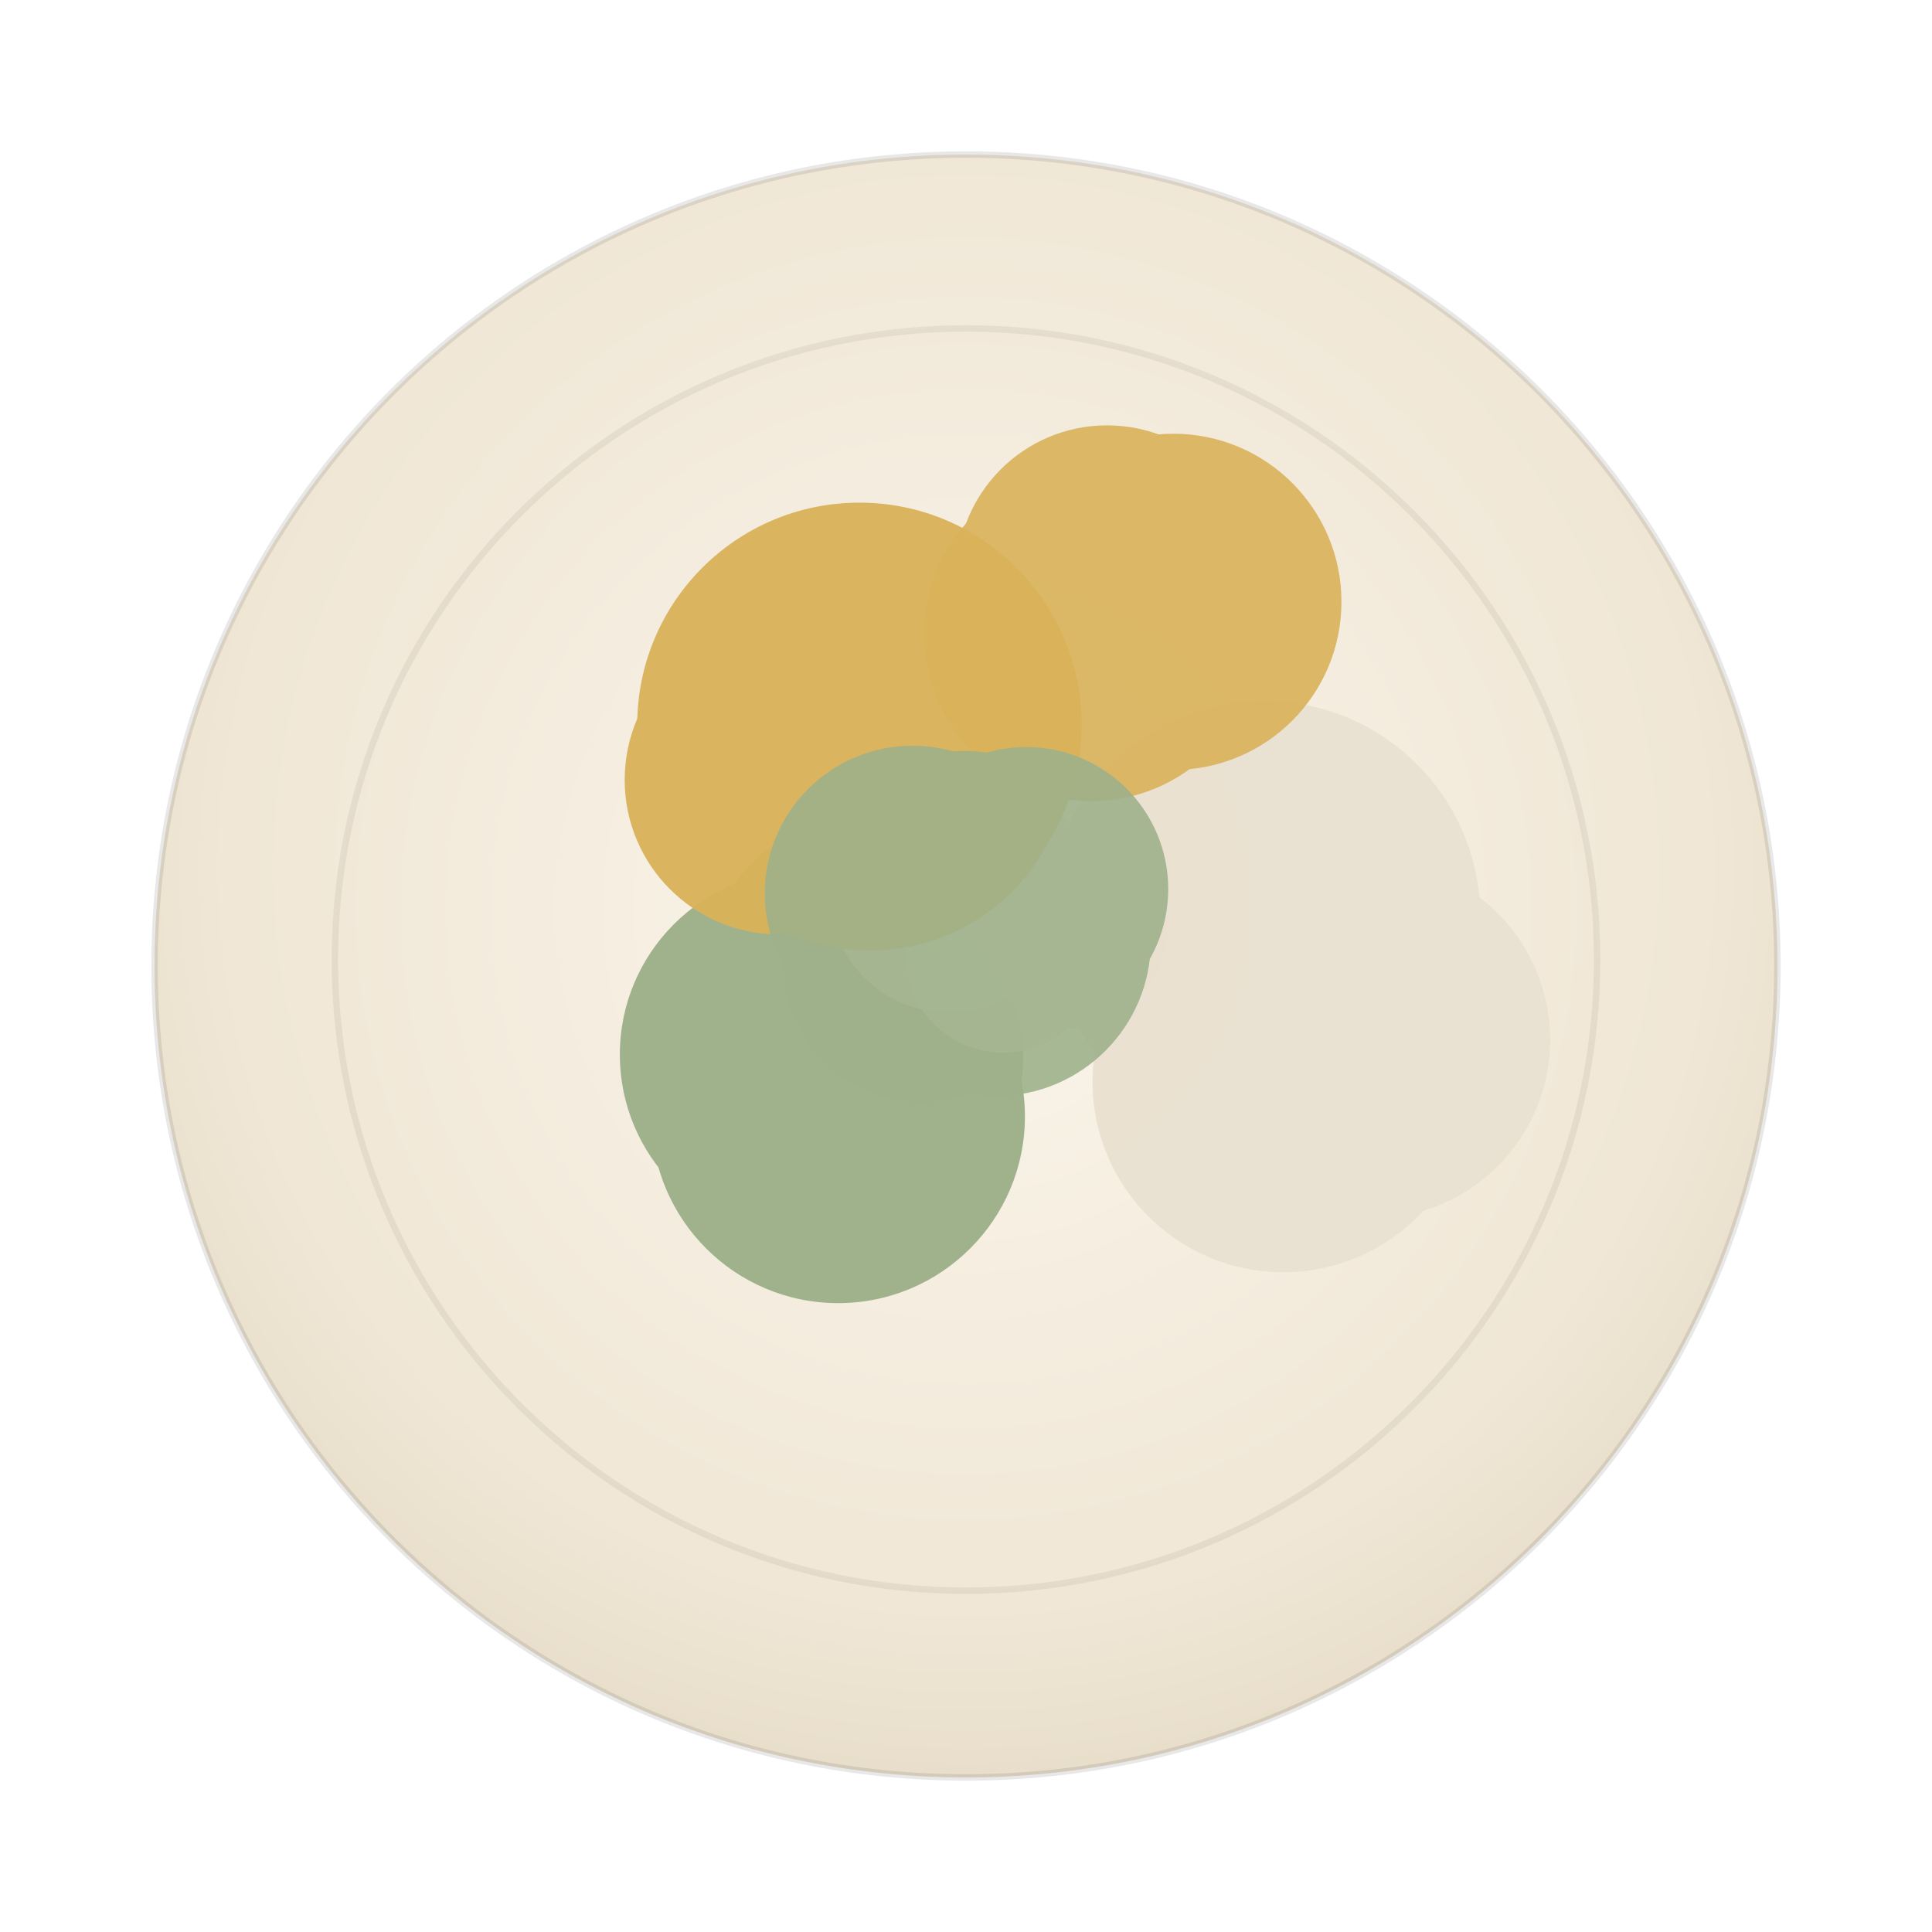
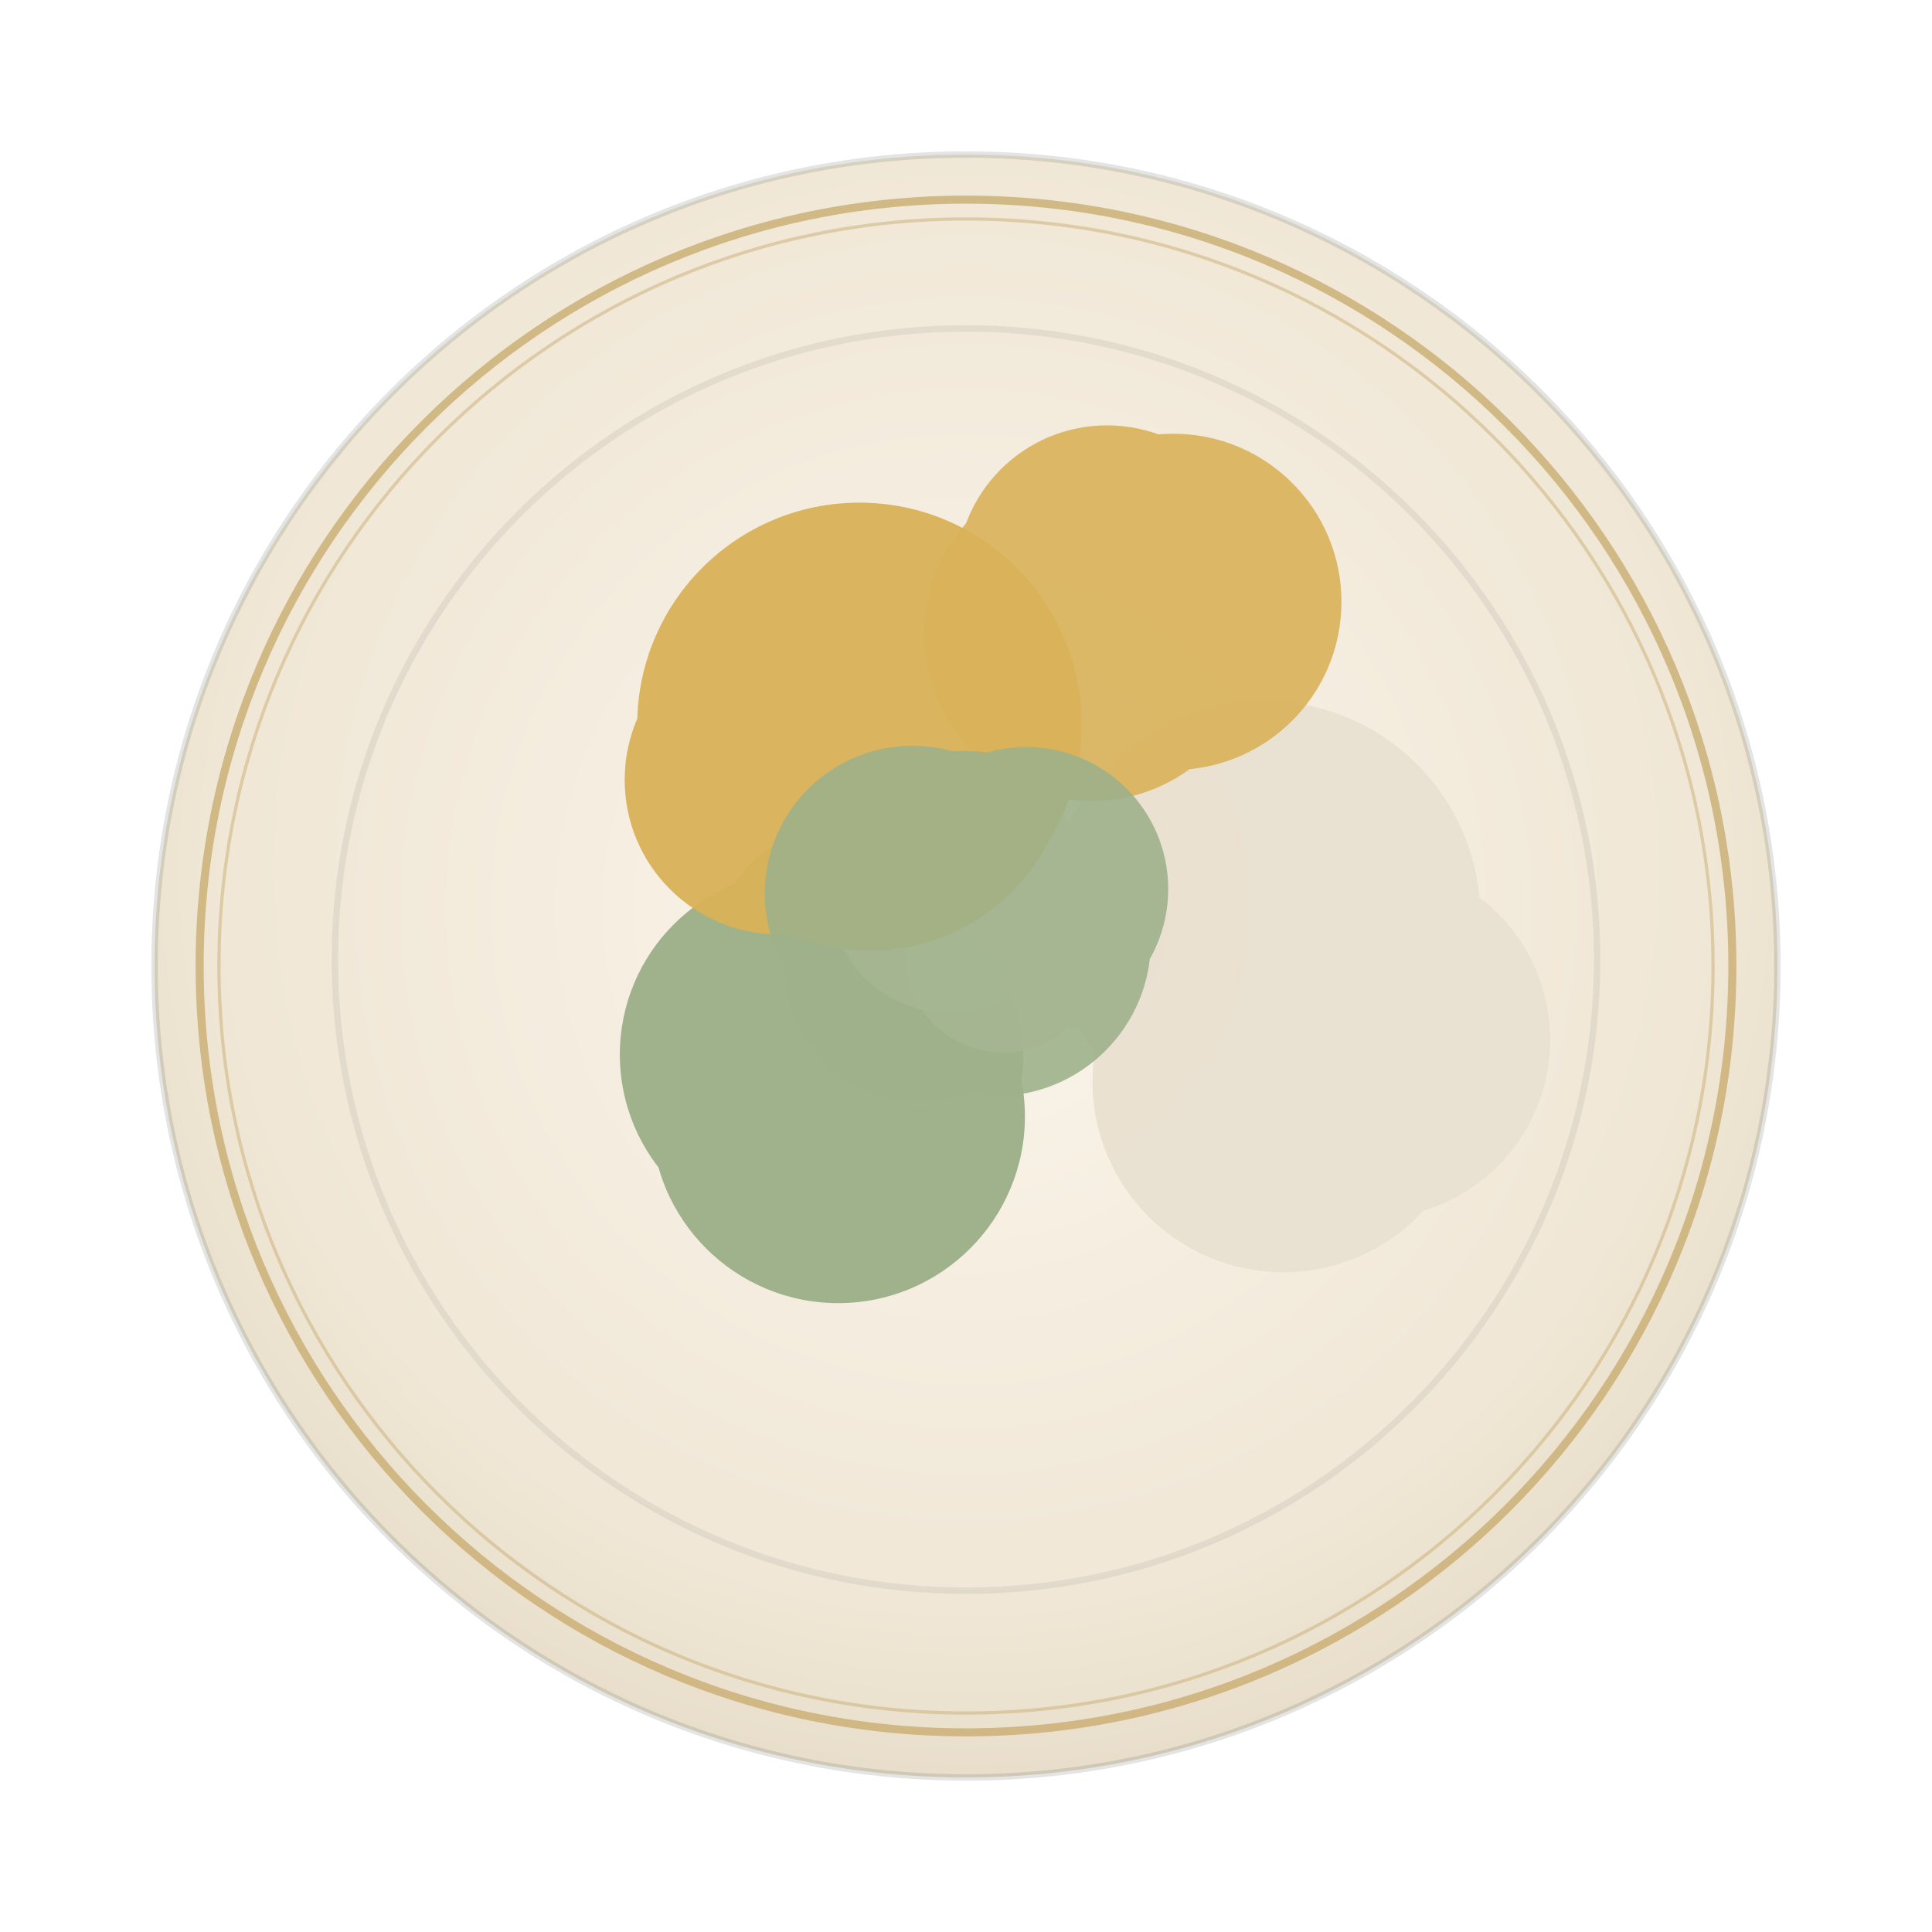
<svg xmlns="http://www.w3.org/2000/svg" width="600" height="600" viewBox="0 0 600 600">
  <defs>
    <radialGradient id="plate" cx="50%" cy="44%" r="58%">
      <stop offset="0%" stop-color="#f8f2e7" />
      <stop offset="78%" stop-color="#f0e7d6" />
      <stop offset="100%" stop-color="#e6dcc8" />
    </radialGradient>
    <radialGradient id="well" cx="50%" cy="46%" r="50%">
      <stop offset="0%" stop-color="#fbf6ec" />
      <stop offset="100%" stop-color="#f1e8d8" />
    </radialGradient>
  </defs>
  <circle cx="300" cy="300" r="252" fill="url(#plate)" />
-   <circle cx="300" cy="300" r="252" fill="none" stroke="rgba(26,25,22,0.10)" stroke-width="2" />
+   <circle cx="300" cy="300" r="252" fill="none" stroke="rgba(22,35,30,0.12)" stroke-width="2" />
+   <circle cx="300" cy="300" r="238" fill="none" stroke="#C7A96B" stroke-opacity="0.75" stroke-width="2.5" />
+   <circle cx="300" cy="300" r="232" fill="none" stroke="#C7A96B" stroke-opacity="0.45" stroke-width="1" />
  <circle cx="300" cy="298" r="196" fill="url(#well)" />
-   <circle cx="300" cy="298" r="196" fill="none" stroke="rgba(26,25,22,0.06)" stroke-width="2" />
+   <circle cx="300" cy="298" r="196" fill="none" stroke="rgba(22,35,30,0.07)" stroke-width="2" />
  <g>
    <g opacity="0.94">
      <circle cx="398.5" cy="335.9" r="59.2" fill="#e9e0d0" />
      <circle cx="408.9" cy="284.4" r="46.7" fill="#e9e0d0" />
      <circle cx="425.9" cy="322.9" r="55.5" fill="#e9e0d0" />
      <circle cx="392.6" cy="284.8" r="67.1" fill="#e9e0d0" />
    </g>
    <g opacity="0.97">
      <circle cx="261.1" cy="295.4" r="38.9" fill="#9db08a" />
      <circle cx="260.3" cy="346.7" r="58.0" fill="#9db08a" />
      <circle cx="249.7" cy="327.5" r="57.2" fill="#9db08a" />
      <circle cx="270.1" cy="328.2" r="47.7" fill="#9db08a" />
    </g>
    <g opacity="0.91">
      <circle cx="351.0" cy="203.5" r="28.2" fill="#d9b25a" />
      <circle cx="364.4" cy="186.9" r="52.2" fill="#d9b25a" />
      <circle cx="376.4" cy="175.6" r="26.4" fill="#d9b25a" />
      <circle cx="338.9" cy="196.9" r="51.9" fill="#d9b25a" />
      <circle cx="343.8" cy="178.8" r="46.7" fill="#d9b25a" />
    </g>
    <g opacity="0.95">
      <circle cx="331.0" cy="287.5" r="31.7" fill="#e9e0d0" />
      <circle cx="328.1" cy="294.0" r="23.7" fill="#e9e0d0" />
      <circle cx="311.5" cy="296.5" r="30.4" fill="#e9e0d0" />
    </g>
    <g opacity="0.93">
      <circle cx="293.0" cy="271.3" r="37.6" fill="#e9e0d0" />
      <circle cx="294.7" cy="277.3" r="37.2" fill="#e9e0d0" />
      <circle cx="295.5" cy="264.4" r="20.7" fill="#e9e0d0" />
      <circle cx="304.2" cy="270.2" r="31.2" fill="#e9e0d0" />
    </g>
    <g opacity="0.96">
      <circle cx="242.0" cy="242.2" r="48.0" fill="#d9b25a" />
      <circle cx="257.4" cy="236.4" r="37.5" fill="#d9b25a" />
      <circle cx="266.9" cy="225.1" r="69.0" fill="#d9b25a" />
      <circle cx="270.2" cy="232.9" r="62.3" fill="#d9b25a" />
      <circle cx="276.6" cy="239.1" r="39.9" fill="#d9b25a" />
    </g>
    <g opacity="0.89">
      <circle cx="309.3" cy="292.3" r="48.1" fill="#9db08a" />
      <circle cx="299.8" cy="275.6" r="42.4" fill="#9db08a" />
      <circle cx="283.4" cy="277.5" r="45.9" fill="#9db08a" />
      <circle cx="318.7" cy="276.1" r="44.1" fill="#9db08a" />
      <circle cx="286.0" cy="299.7" r="42.5" fill="#9db08a" />
    </g>
  </g>
</svg>
